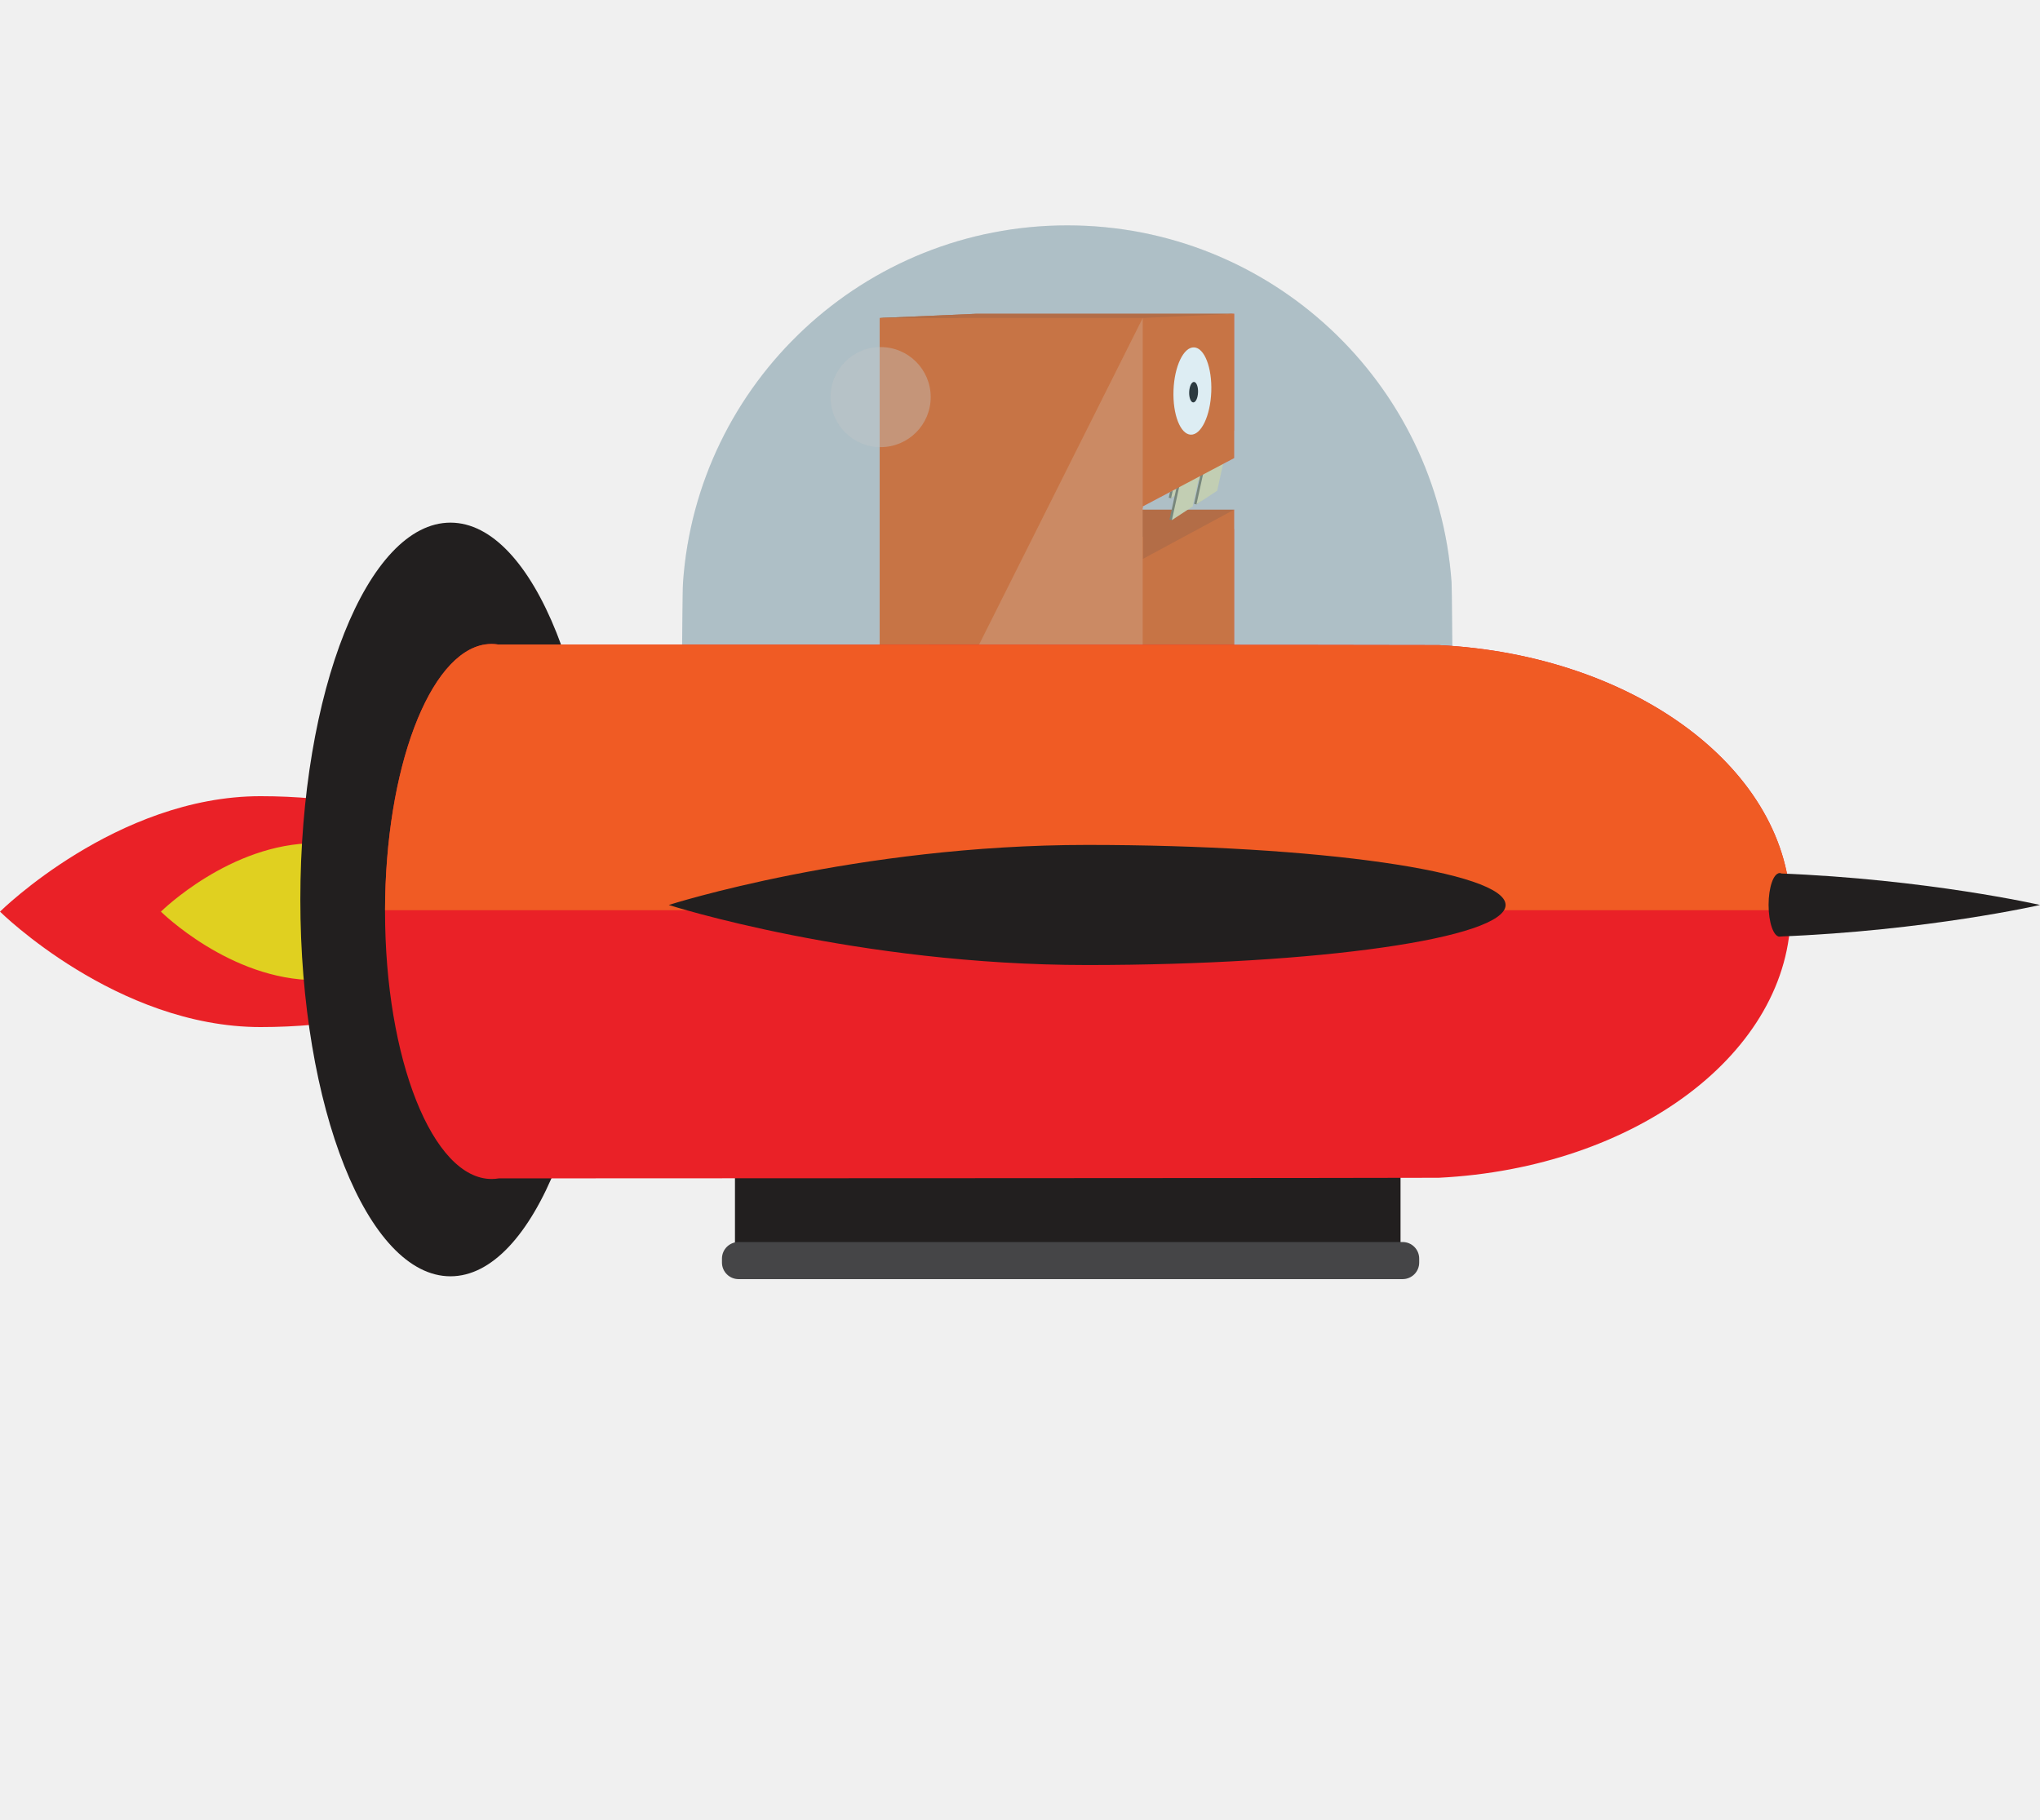
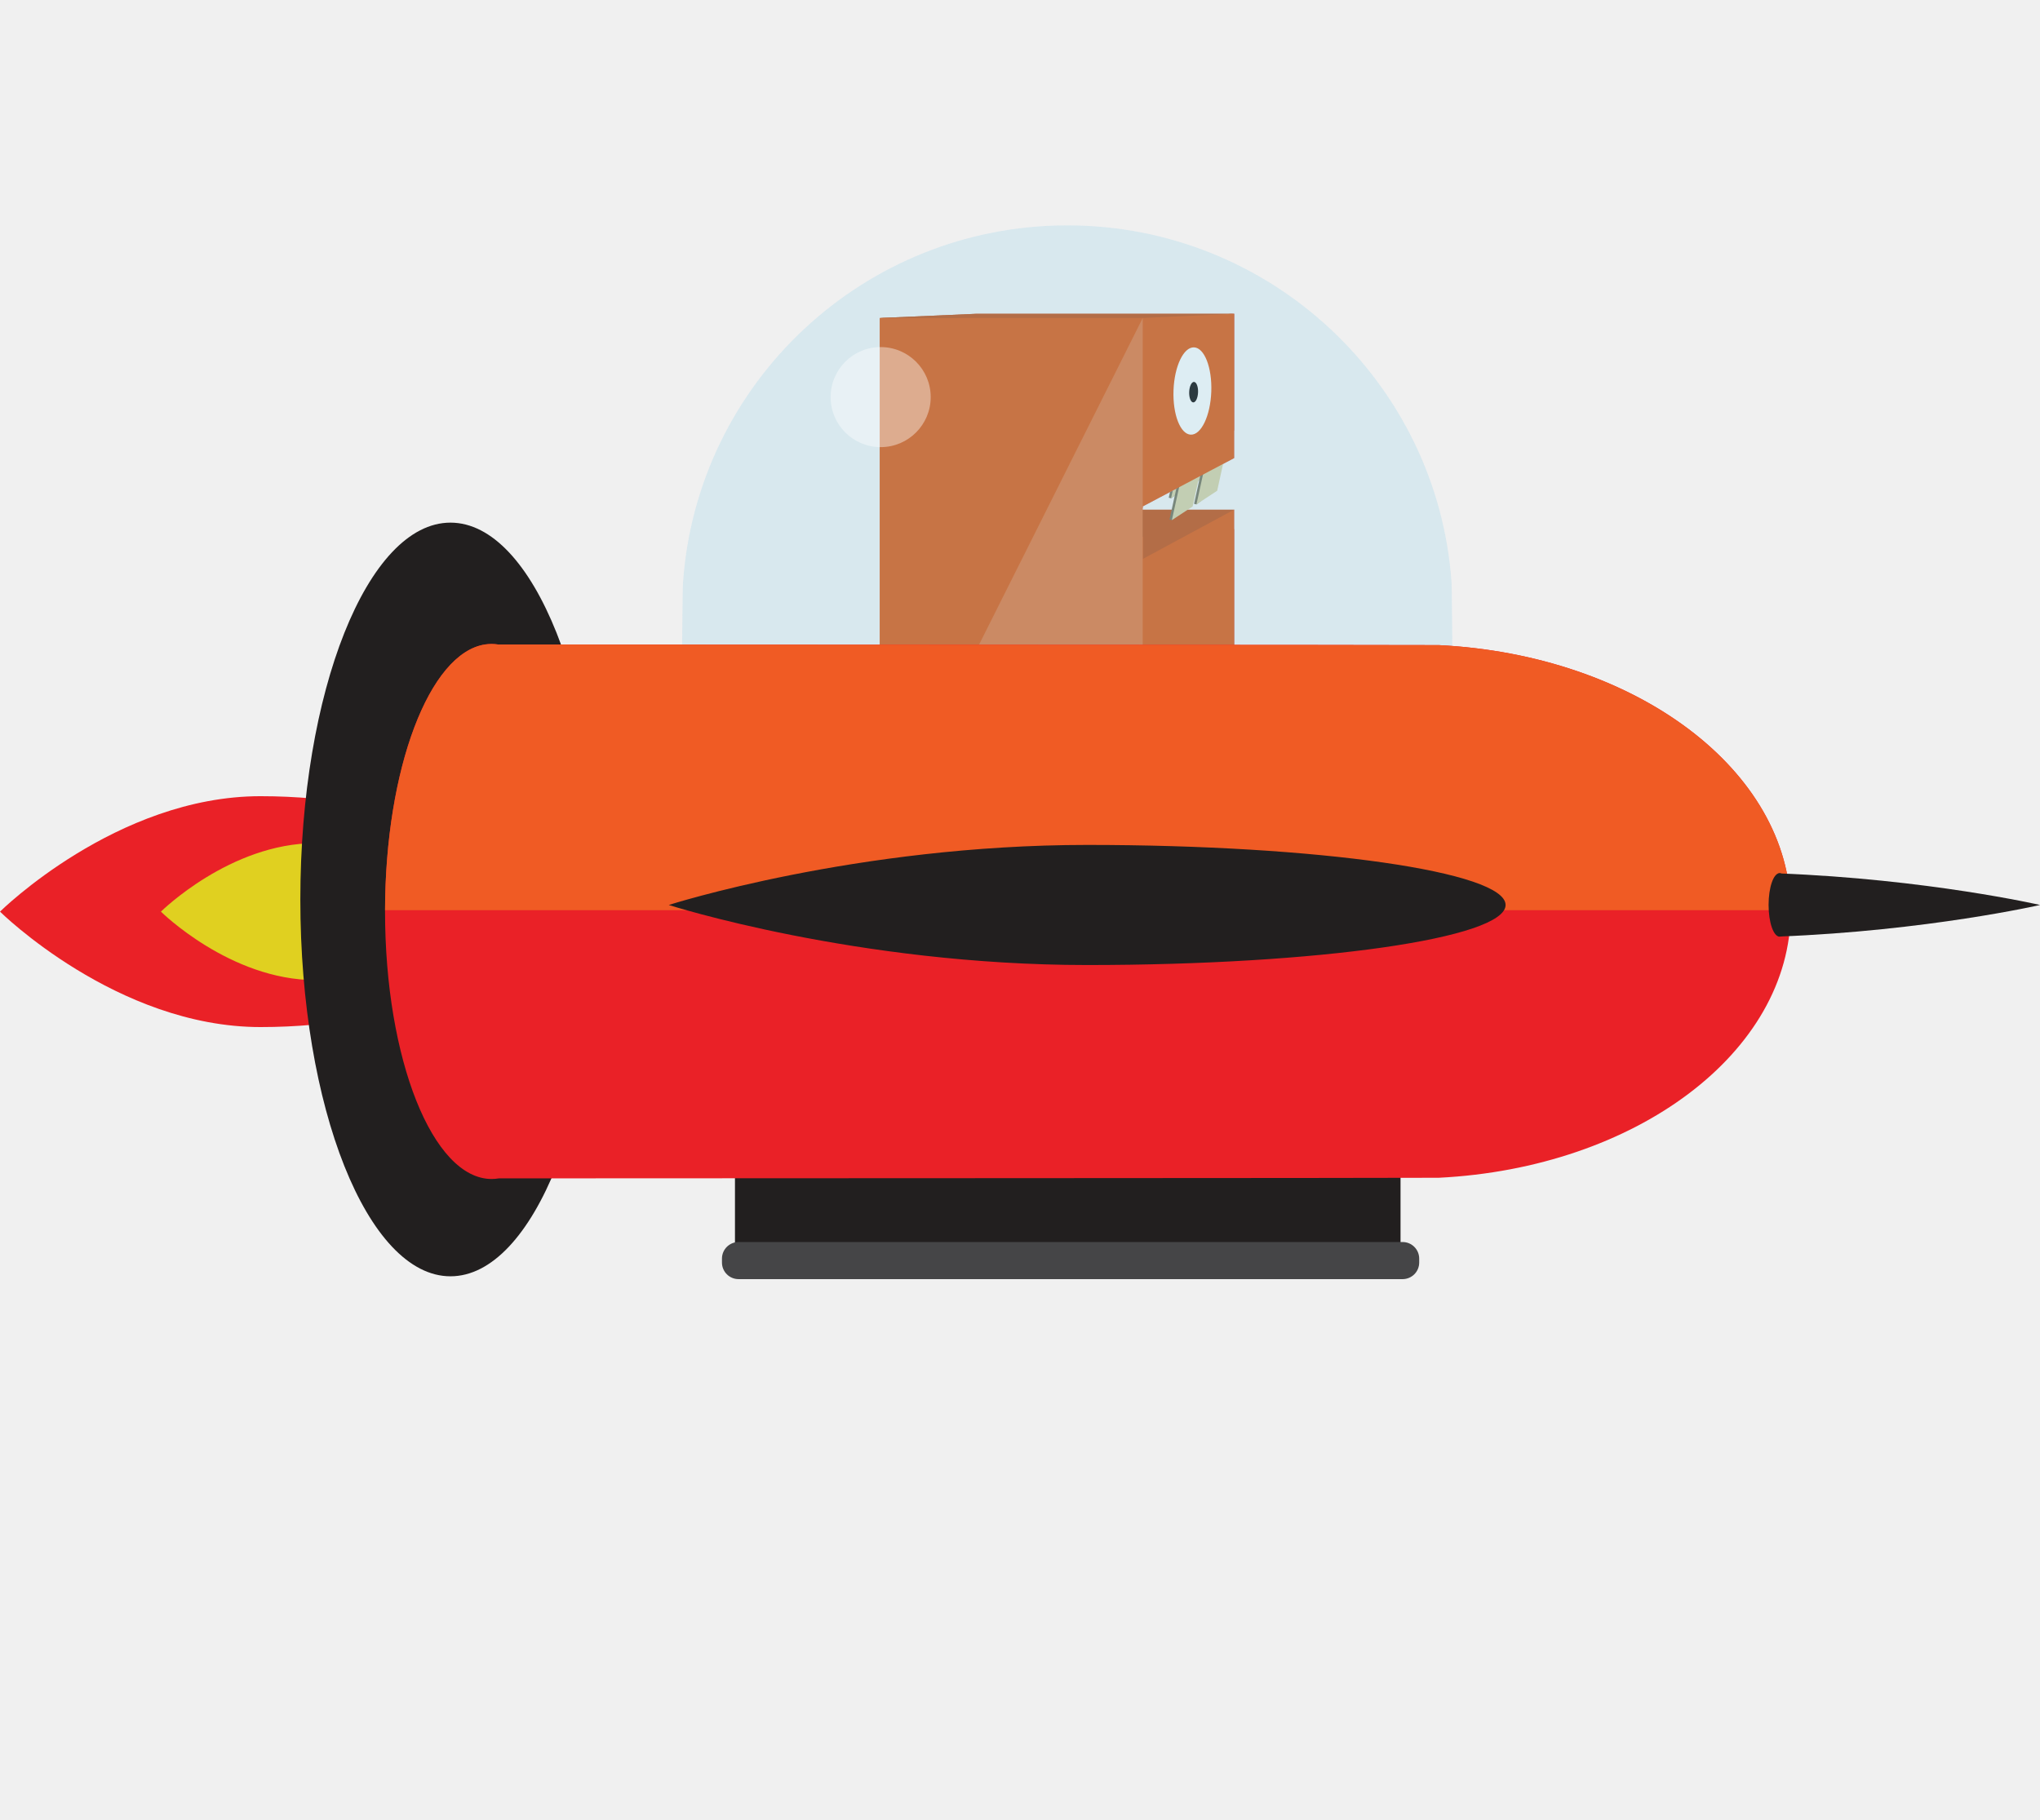
<svg xmlns="http://www.w3.org/2000/svg" version="1.1" id="Layer_1" x="0px" y="0px" width="266.6px" height="237.91px" viewBox="0 0 266.6 237.91" enable-background="new 0 0 266.6 237.91" xml:space="preserve">
  <g id="beam">
-     <path fill="#0091C7" d="M109.45,67.16v89.75c0,0.55,0.45,1,1,1s1-0.45,1-1V67.16c0-0.55-0.45-1-1-1   C109.9,66.16,109.45,66.6,109.45,67.16" />
-     <path fill="#009EDA" d="M117.31,67.16v89.75c0,0.55,0.45,1,1,1s1-0.45,1-1V67.16c0-0.55-0.45-1-1-1   C117.75,66.16,117.31,66.6,117.31,67.16" />
-     <path fill="#00A3DB" d="M125.16,67.16v89.75c0,0.55,0.45,1,1,1s1-0.45,1-1V67.16c0-0.55-0.45-1-1-1S125.16,66.6,125.16,67.16" />
-     <path fill="#00B8F1" d="M133.02,67.16v89.75c0,0.55,0.45,1,1,1s1-0.45,1-1V67.16c0-0.55-0.45-1-1-1S133.02,66.6,133.02,67.16" />
-     <path fill="#00ADEE" d="M148.73,67.16v89.75c0,0.55,0.45,1,1,1s1-0.45,1-1V67.16c0-0.55-0.45-1-1-1S148.73,66.6,148.73,67.16" />
-     <path fill="#00A3DB" d="M156.59,67.16v89.75c0,0.55,0.45,1,1,1s1-0.45,1-1V67.16c0-0.55-0.45-1-1-1S156.59,66.6,156.59,67.16" />
-     <path fill="#009EDA" d="M164.45,67.16v89.75c0,0.55,0.45,1,1,1s1-0.45,1-1V67.16c0-0.55-0.45-1-1-1S164.45,66.6,164.45,67.16" />
-     <path fill="#0083B5" d="M172.3,67.16v89.75c0,0.55,0.45,1,1,1s1-0.45,1-1V67.16c0-0.55-0.45-1-1-1S172.3,66.6,172.3,67.16" />
-     <path fill="#00B8F1" d="M140.88,67.16v89.75c0,0.55,0.45,1,1,1s1-0.45,1-1V67.16c0-0.55-0.45-1-1-1S140.88,66.6,140.88,67.16" />
-     <path fill="#0083B5" d="M105.52,67.16v89.75c0,0.55,0.45,1,1,1s1-0.45,1-1V67.16c0-0.55-0.45-1-1-1   C105.97,66.16,105.52,66.6,105.52,67.16" />
-     <path fill="#009EDA" d="M113.38,67.16v89.75c0,0.55,0.45,1,1,1s1-0.45,1-1V67.16c0-0.55-0.45-1-1-1   C113.83,66.16,113.38,66.6,113.38,67.16" />
-     <path fill="#00A3DB" d="M121.24,67.16v89.75c0,0.55,0.45,1,1,1s1-0.45,1-1V67.16c0-0.55-0.45-1-1-1   C121.68,66.16,121.24,66.6,121.24,67.16" />
-     <path fill="#00ADEE" d="M129.09,67.16v89.75c0,0.55,0.45,1,1,1s1-0.45,1-1V67.16c0-0.55-0.45-1-1-1S129.09,66.6,129.09,67.16" />
-     <path fill="#00B8F1" d="M144.81,67.16v89.75c0,0.55,0.45,1,1,1s1-0.45,1-1V67.16c0-0.55-0.45-1-1-1   C145.25,66.16,144.81,66.6,144.81,67.16" />
-     <path fill="#00A3DB" d="M152.66,67.16v89.75c0,0.55,0.45,1,1,1s1-0.45,1-1V67.16c0-0.55-0.45-1-1-1S152.66,66.6,152.66,67.16" />
-     <path fill="#009EDA" d="M160.52,67.16v89.75c0,0.55,0.45,1,1,1s1-0.45,1-1V67.16c0-0.55-0.45-1-1-1S160.52,66.6,160.52,67.16" />
-     <path fill="#0091C7" d="M168.38,67.16v89.75c0,0.55,0.45,1,1,1s1-0.45,1-1V67.16c0-0.55-0.45-1-1-1   C168.82,66.16,168.38,66.6,168.38,67.16" />
-     <path fill="#00B8F1" d="M136.95,67.16v89.75c0,0.55,0.45,1,1,1s1-0.45,1-1V67.16c0-0.55-0.45-1-1-1S136.95,66.6,136.95,67.16" />
+     <path fill="#0091C7" d="M109.45,87.022v77.346c0,0.474,0.45,0.862,1,0.862s1-0.388,1-0.862V87.022c0-0.474-0.45-0.862-1-0.862   C109.9,86.16,109.45,86.539,109.45,87.022" />
+     <path fill="#009EDA" d="M117.31,87.022v77.346c0,0.474,0.45,0.862,1,0.862s1-0.388,1-0.862V87.022c0-0.474-0.45-0.862-1-0.862   C117.75,86.16,117.31,86.539,117.31,87.022" />
+     <path fill="#00A3DB" d="M125.16,87.022v77.346c0,0.474,0.45,0.862,1,0.862s1-0.388,1-0.862V87.022c0-0.474-0.45-0.862-1-0.862   S125.16,86.539,125.16,87.022" />
+     <path fill="#00B8F1" d="M133.02,87.022v77.346c0,0.474,0.45,0.862,1,0.862s1-0.388,1-0.862V87.022c0-0.474-0.45-0.862-1-0.862   S133.02,86.539,133.02,87.022" />
+     <path fill="#00ADEE" d="M148.73,87.022v77.346c0,0.474,0.45,0.862,1,0.862s1-0.388,1-0.862V87.022c0-0.474-0.45-0.862-1-0.862   S148.73,86.539,148.73,87.022" />
+     <path fill="#00A3DB" d="M156.59,87.022v77.346c0,0.474,0.45,0.862,1,0.862s1-0.388,1-0.862V87.022c0-0.474-0.45-0.862-1-0.862   S156.59,86.539,156.59,87.022" />
+     <path fill="#009EDA" d="M164.45,87.022v77.346c0,0.474,0.45,0.862,1,0.862s1-0.388,1-0.862V87.022c0-0.474-0.45-0.862-1-0.862   S164.45,86.539,164.45,87.022" />
+     <path fill="#0083B5" d="M172.3,87.022v77.346c0,0.474,0.45,0.862,1,0.862s1-0.388,1-0.862V87.022c0-0.474-0.45-0.862-1-0.862   S172.3,86.539,172.3,87.022" />
+     <path fill="#00B8F1" d="M140.88,87.022v77.346c0,0.474,0.45,0.862,1,0.862s1-0.388,1-0.862V87.022c0-0.474-0.45-0.862-1-0.862   S140.88,86.539,140.88,87.022" />
+     <path fill="#0083B5" d="M105.52,87.022v77.346c0,0.474,0.45,0.862,1,0.862s1-0.388,1-0.862V87.022c0-0.474-0.45-0.862-1-0.862   C105.97,86.16,105.52,86.539,105.52,87.022" />
+     <path fill="#009EDA" d="M113.38,87.022v77.346c0,0.474,0.45,0.862,1,0.862s1-0.388,1-0.862V87.022c0-0.474-0.45-0.862-1-0.862   C113.83,86.16,113.38,86.539,113.38,87.022" />
+     <path fill="#00A3DB" d="M121.24,87.022v77.346c0,0.474,0.45,0.862,1,0.862s1-0.388,1-0.862V87.022c0-0.474-0.45-0.862-1-0.862   C121.68,86.16,121.24,86.539,121.24,87.022" />
+     <path fill="#00ADEE" d="M129.09,87.022v77.346c0,0.474,0.45,0.862,1,0.862s1-0.388,1-0.862V87.022c0-0.474-0.45-0.862-1-0.862   S129.09,86.539,129.09,87.022" />
+     <path fill="#00B8F1" d="M144.81,87.022v77.346c0,0.474,0.45,0.862,1,0.862s1-0.388,1-0.862V87.022c0-0.474-0.45-0.862-1-0.862   C145.25,86.16,144.81,86.539,144.81,87.022" />
+     <path fill="#00A3DB" d="M152.66,87.022v77.346c0,0.474,0.45,0.862,1,0.862s1-0.388,1-0.862V87.022c0-0.474-0.45-0.862-1-0.862   S152.66,86.539,152.66,87.022" />
+     <path fill="#009EDA" d="M160.52,87.022v77.346c0,0.474,0.45,0.862,1,0.862s1-0.388,1-0.862V87.022c0-0.474-0.45-0.862-1-0.862   S160.52,86.539,160.52,87.022" />
+     <path fill="#0091C7" d="M168.38,87.022v77.346c0,0.474,0.45,0.862,1,0.862s1-0.388,1-0.862V87.022c0-0.474-0.45-0.862-1-0.862   C168.82,86.16,168.38,86.539,168.38,87.022" />
+     <path fill="#00B8F1" d="M136.95,87.022v77.346c0,0.474,0.45,0.862,1,0.862s1-0.388,1-0.862V87.022c0-0.474-0.45-0.862-1-0.862   S136.95,86.539,136.95,87.022" />
  </g>
-   <path fill="#C4C6C7" d="M89.13,85.71h100.68c-0.02-0.83-0.06-8.75-0.11-9.58c-1.84-26.08-23.62-46.67-50.22-46.67  S91.09,50.05,89.26,76.14C89.19,76.96,89.15,84.88,89.13,85.71z" />
+   <path opacity="0.6" fill="#FFFFFF" d="M89.13,85.71h100.68c-0.02-0.83-0.06-8.75-0.11-9.58c-1.84-26.08-23.62-46.67-50.22-46.67  S91.09,50.05,89.26,76.14C89.19,76.96,89.15,84.88,89.13,85.71z" />
  <g id="face-beam">
    <polygon fill="#DCA4CA" points="149.31,73.65 149.31,62.61 161.29,56.27 161.29,41.02 149.34,41.57 125.25,41.57 125.25,110.74    149.33,110.74 161.29,100.16 161.29,69.18  " />
    <polygon fill="#CB5F28" points="161.29,69.18 141.26,69.22 148.52,79.21 155.29,76.27  " />
    <polygon fill="#CB5F28" points="161.29,41.02 127.59,41.02 114.97,41.57 133.55,42.36 149.23,42.22  " />
    <g>
      <path fill="#81806A" d="M152.74,65.06l0.31,0.08l2.4-1.85l1.06-4.84l-2.58,1.2L152.74,65.06z M157.14,57.59l-1.19,5.42l0.31,0.08    l2.4-1.85l1.06-4.84L157.14,57.59z" />
      <path fill="#DDD8AF" d="M153.04,65.14l2.71-1.78l1.06-4.84l-2.58,1.2L153.04,65.14z M157.44,57.66l-1.19,5.42l2.71-1.78l1.06-4.84    L157.44,57.66z" />
    </g>
    <polygon fill="#E46825" points="149.31,77.72 149.31,62.61 161.29,56.27 161.29,41.02 149.34,41.57 125.25,41.57 125.25,110.74    149.33,110.74 161.29,100.16 161.29,69.18  " />
    <path fill="#E46825" d="M145.03,70.72c-1.18,0-2.14-0.96-2.14-2.14s0.96-2.14,2.14-2.14h4.32V41.57h-34.37v69.16h34.36l0.02-40.02   L145.03,70.72L145.03,70.72z" />
    <g>
-       <ellipse transform="matrix(-0.9993 -0.037 0.037 -0.9993 309.8341 109.0643)" fill="#FFFFFF" cx="155.926" cy="51.665" rx="2.47" ry="5.71" />
-       <ellipse transform="matrix(-0.9993 -0.037 0.037 -0.9993 307.4107 110.3193)" fill="#221F1F" cx="154.726" cy="52.315" rx="0.58" ry="1.34" />
+       <ellipse transform="matrix(-0.037 0.9993 -0.9993 -0.037 213.3292 -102.2442)" fill="#FFFFFF" cx="155.929" cy="51.666" rx="5.71" ry="2.47" />
+       <ellipse transform="matrix(-0.037 0.9993 -0.9993 -0.037 212.734 -100.3709)" fill="#221F1F" cx="154.729" cy="52.316" rx="1.34" ry="0.58" />
    </g>
    <g opacity="0.3">
      <path fill="#F4C3A8" d="M149.34,41.57l-34.37,69.17h34.36L149.34,41.57 M149.34,41.57L149.34,41.57" />
    </g>
    <polygon fill="#E46825" points="149.58,57.83 160.92,52.85 161.08,55.62 149.62,61.79  " />
  </g>
  <g id="face-default">
    <polygon fill="#DCA4CA" points="149.31,73.09 149.31,66.22 161.29,59.88 161.29,41.02 149.34,41.57 125.25,41.57 125.25,110.18    149.33,110.18 161.29,99.61 161.29,66.62  " />
    <polygon fill="#CB5F28" points="161.29,66.62 144.54,66.62 148.54,76.88 155.29,75.71  " />
    <polygon fill="#CB5F28" points="161.29,41.02 127.59,41.02 114.97,41.57 133.55,42.36 149.23,42.22  " />
    <path fill="#81806A" d="M152.84,67.91l0.31,0.08l2.4-1.85l1.06-4.84l-2.58,1.2L152.84,67.91z M157.24,60.44l-1.19,5.42l0.31,0.08   l2.4-1.85l1.06-4.84L157.24,60.44z" />
    <path fill="#DDD8AF" d="M153.15,67.99l2.71-1.78l1.06-4.84l-2.58,1.2L153.15,67.99z M157.55,60.51l-1.19,5.42l2.71-1.78l1.06-4.84   L157.55,60.51z" />
    <polygon fill="#E46825" points="149.31,73.09 149.31,66.22 161.29,59.88 161.29,41.02 149.34,41.57 125.25,41.57 125.25,110.18    149.33,110.18 161.29,99.61 161.29,66.62  " />
    <path fill="#E46825" d="M145.03,70.16c-1.18,0-2.14-0.96-2.14-2.14s0.96-2.14,2.14-2.14h4.32v-24.3h-34.37v68.6h34.36l0.02-40.02   H145.03z" />
    <g opacity="0.3">
      <path fill="#F4C3A7" d="M149.34,41.57l-34.37,68.61h34.36L149.34,41.57 M149.34,41.57L149.34,41.57" />
    </g>
-     <ellipse transform="matrix(-0.9993 -0.037 0.037 -0.9993 309.6544 107.9601)" fill="#FFFFFF" cx="155.826" cy="51.115" rx="2.47" ry="5.71" />
-     <ellipse transform="matrix(-0.9993 -0.037 0.037 -0.9993 309.9692 108.2669)" fill="#221F1F" cx="155.986" cy="51.265" rx="0.58" ry="1.34" />
+     <ellipse transform="matrix(-0.037 0.9993 -0.9993 -0.037 212.6748 -102.7154)" fill="#FFFFFF" cx="155.829" cy="51.115" rx="5.71" ry="2.47" />
+     <ellipse transform="matrix(-0.037 0.9993 -0.9993 -0.037 212.9921 -102.7192)" fill="#221F1F" cx="155.989" cy="51.266" rx="1.34" ry="0.58" />
  </g>
  <path opacity="0.2" fill="#57A3C2" enable-background="new    " d="M89.13,85.71h100.68c-0.02-0.83-0.06-8.75-0.11-9.58  c-1.84-26.08-23.62-46.67-50.22-46.67S91.09,50.05,89.26,76.14C89.19,76.96,89.15,84.88,89.13,85.71z" />
-   <circle opacity="0.4" fill="#C4C6C7" enable-background="new    " cx="115.09" cy="51.91" r="6.54" />
+   <circle opacity="0.4" fill="#FFFFFF" enable-background="new    " cx="115.09" cy="51.91" r="6.54" />
  <g id="beam-port">
    <rect x="96.05" y="139.02" fill="#221F1F" width="86.98" height="25.26" />
    <path fill="#454547" d="M185.47,165.04c0,1.2-0.97,2.17-2.17,2.17H96.52c-1.2,0-2.17-0.97-2.17-2.17v-0.51   c0-1.2,0.97-2.17,2.17-2.17h86.78c1.2,0,2.17,0.97,2.17,2.17L185.47,165.04L185.47,165.04z" />
  </g>
  <g id="flame-small">
    <path fill="#EA2127" d="M68.31,119.17c0,7.11-13.01,12.88-29.06,12.88s-29.06-12.88-29.06-12.88s13.01-12.88,29.06-12.88   S68.31,112.06,68.31,119.17z" />
    <path fill="#E0D020" d="M62.62,119.17c0,4.22-7.72,7.64-17.24,7.64s-17.24-7.64-17.24-7.64s7.72-7.64,17.24-7.64   S62.62,114.95,62.62,119.17z" />
  </g>
  <g id="flame-large">
    <path fill="#EA2127" d="M68.09,119.17c0,8.33-15.24,15.09-34.04,15.09S0,119.17,0,119.17s15.24-15.09,34.04-15.09   S68.09,110.84,68.09,119.17z" />
    <path fill="#E0D020" d="M61.43,119.17c0,4.94-9.04,8.95-20.2,8.95s-20.2-8.95-20.2-8.95s9.04-8.95,20.2-8.95   S61.43,114.22,61.43,119.17z" />
  </g>
  <ellipse fill="#221F1F" cx="58.87" cy="117.58" rx="19.62" ry="49.26" />
  <path fill="#EA2127" d="M188.02,84.33c-0.75-0.04-108.06-0.06-122.91-0.08c-0.28-0.04-0.57-0.07-0.85-0.07s-0.56,0.02-0.84,0.06  c0,0,0,0-0.01,0l0,0c-7.3,1.09-13.09,16.3-13.09,34.91c0,19.31,6.24,34.97,13.93,34.97c0.32,0,0.63-0.03,0.94-0.08  c15.19-0.01,122.08-0.04,122.83-0.08c25.71-1.28,46-16.38,46-34.82C234.03,100.7,213.73,85.6,188.02,84.33z" />
  <path fill="#F05B24" d="M234.03,118.99c-0.12-18.37-20.37-33.39-46.01-34.66c-0.75-0.04-108.06-0.06-122.91-0.08  c-0.28-0.04-0.57-0.07-0.85-0.07s-0.56,0.02-0.84,0.06c0,0,0,0-0.01,0l0,0c-7.28,1.09-13.05,16.21-13.09,34.74h183.71L234.03,118.99  L234.03,118.99z" />
  <path fill="#221F1F" d="M196.76,118.3c0,4.34-24.48,7.85-54.68,7.85S87.4,118.3,87.4,118.3s24.48-7.85,54.68-7.85  S196.76,113.96,196.76,118.3z" />
  <path fill="#221F1F" d="M232.44,114.17v8.26c19.44-0.76,34.17-4.13,34.17-4.13S251.87,114.92,232.44,114.17z" />
  <ellipse fill="#221F1F" cx="232.57" cy="118.29" rx="1.44" ry="4.15" />
  <g id="guides">
    <rect x="0" y="118.92" fill="#FFFFFF" fill-opacity="0" width="12.33" height="118.92" />
    <rect x="0" y="0" fill="#FFFFFF" fill-opacity="0" width="12.33" height="118.92" />
  </g>
</svg>
